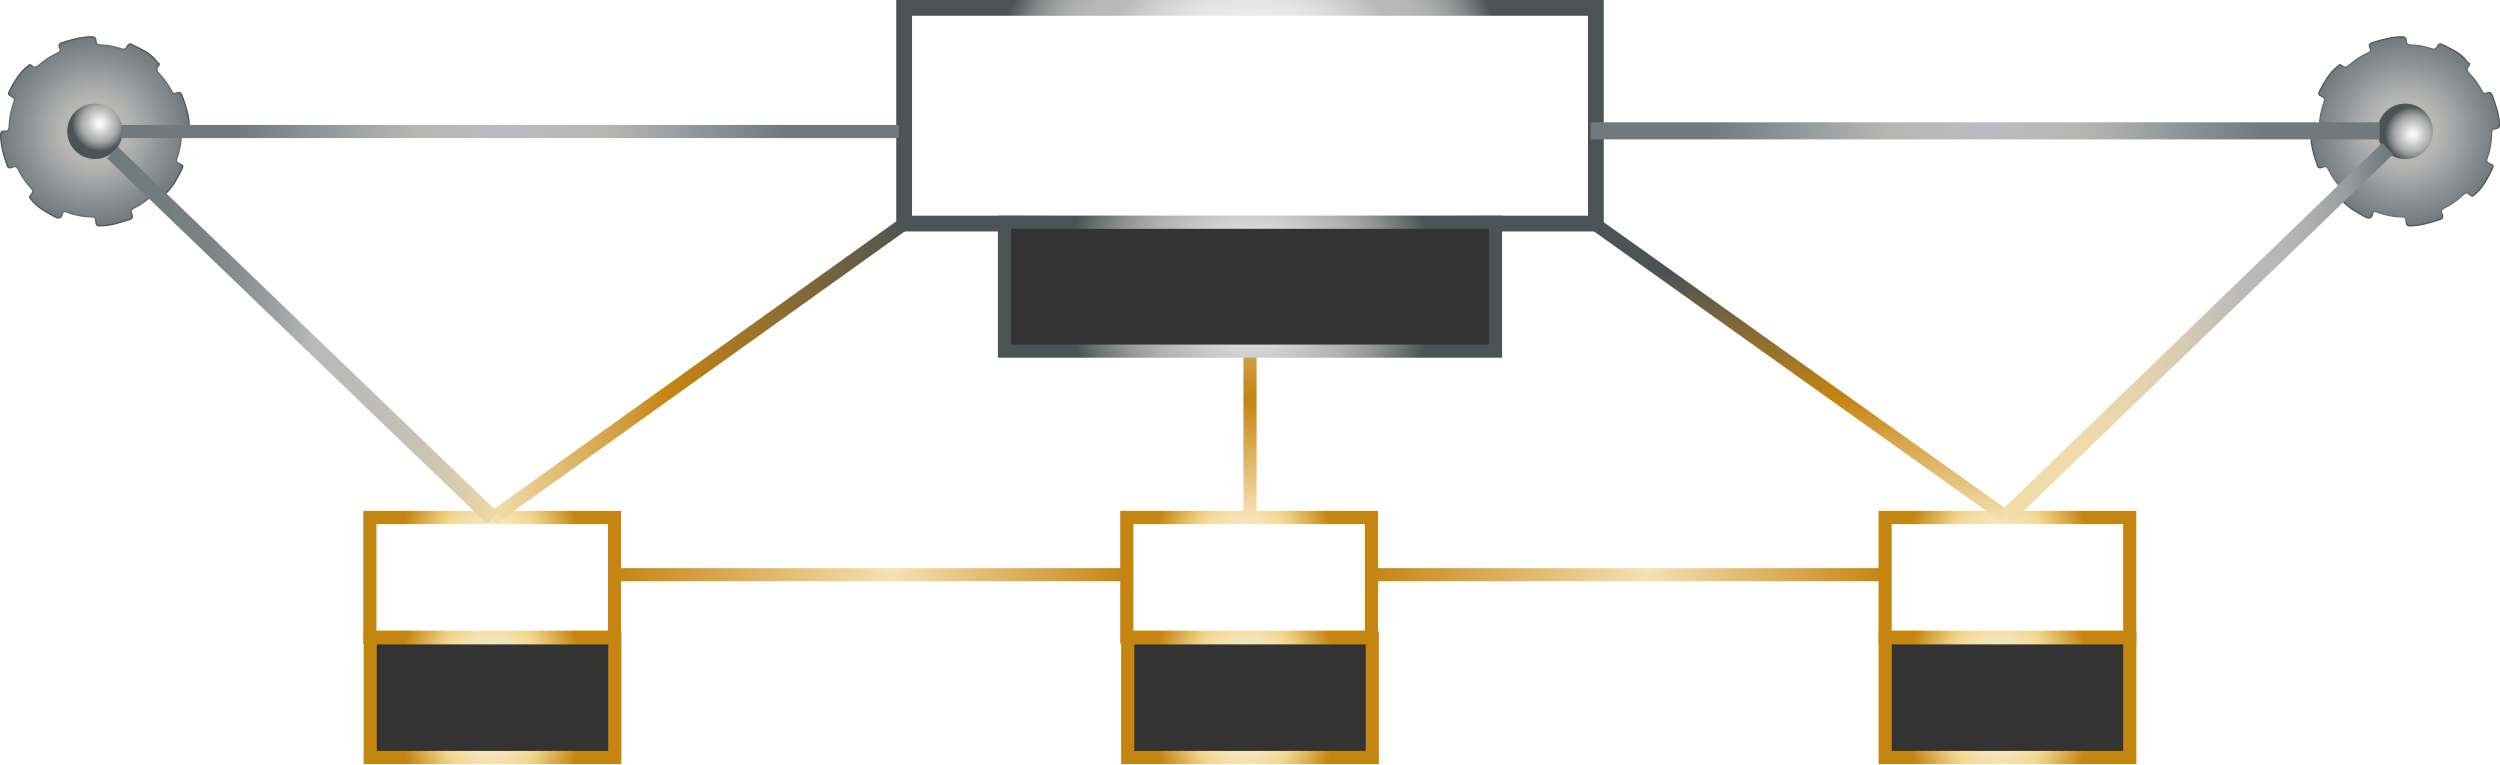
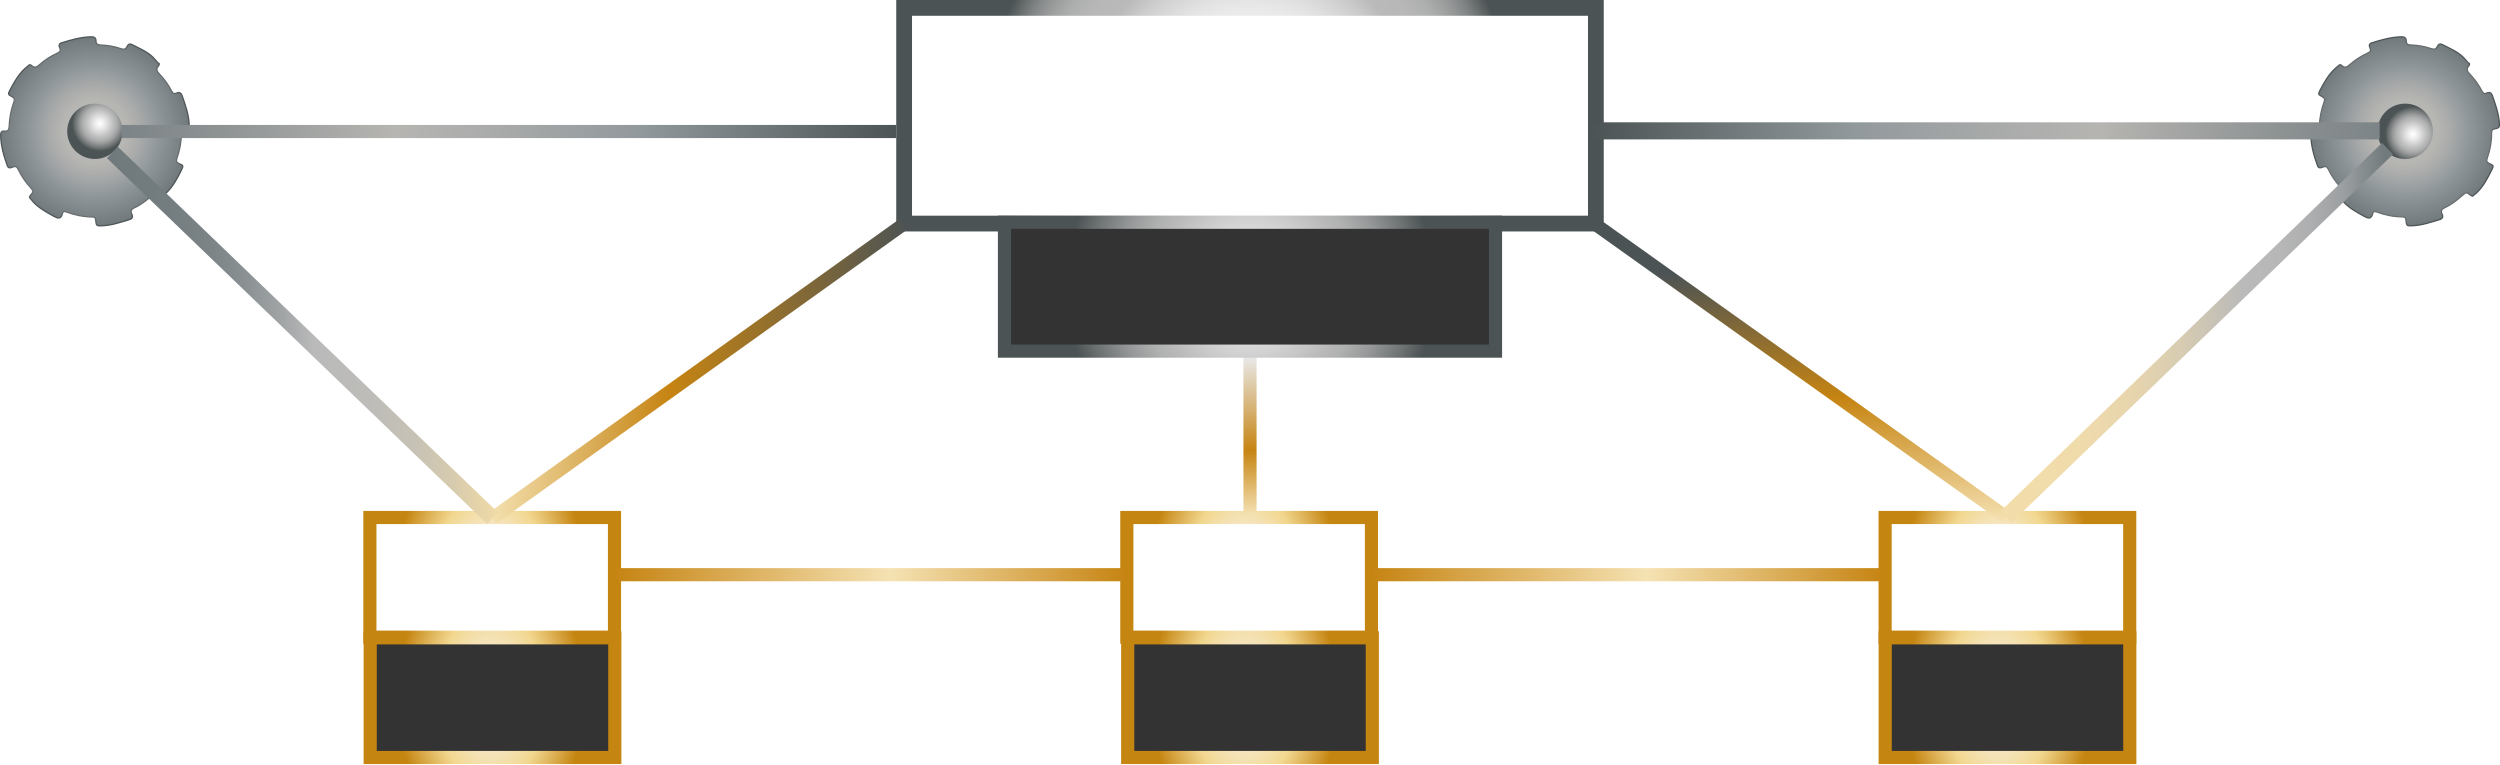
<svg xmlns="http://www.w3.org/2000/svg" xmlns:xlink="http://www.w3.org/1999/xlink" viewBox="0 0 1901 581">
  <defs>
-     <style>.cls-1,.cls-10,.cls-11,.cls-12,.cls-13,.cls-14,.cls-15,.cls-16,.cls-17,.cls-18,.cls-19,.cls-2,.cls-20,.cls-21,.cls-3,.cls-4,.cls-5,.cls-6,.cls-7,.cls-8,.cls-9{stroke-miterlimit:10;}.cls-1{fill:url(#Pewter_Radial);stroke:url(#Steel_Radial);}.cls-2,.cls-4{stroke-width:0;}.cls-2{fill:url(#Steel_Radial-2);stroke:url(#Steel_Radial-3);}.cls-3{fill:url(#Pewter_Radial-2);stroke:url(#Steel_Radial-4);}.cls-4{fill:url(#Steel_Radial-5);stroke:url(#Steel_Radial-6);}.cls-10,.cls-14,.cls-15,.cls-16,.cls-17,.cls-18,.cls-19,.cls-20,.cls-5,.cls-6,.cls-9{fill:none;}.cls-10,.cls-11,.cls-12,.cls-13,.cls-14,.cls-15,.cls-16,.cls-17,.cls-18,.cls-21,.cls-5,.cls-8,.cls-9{stroke-width:10px;}.cls-5{stroke:url(#Brass_Radial);}.cls-19,.cls-20,.cls-6{stroke-width:12px;}.cls-6{stroke:url(#radial-gradient);}.cls-7{stroke-width:13px;fill:url(#Steel_Radial-7);stroke:url(#Pewter_Radial-3);}.cls-8{fill:url(#Steel_Radial-8);stroke:url(#Pewter_Radial-4);}.cls-9{stroke:url(#Brass_Radial-2);}.cls-10{stroke:url(#Brass_Radial-3);}.cls-11,.cls-12,.cls-13,.cls-21{fill:#333;}.cls-11{stroke:url(#Brass_Radial-4);}.cls-12{stroke:url(#Brass_Radial-5);}.cls-13{stroke:url(#Brass_Radial-6);}.cls-14{stroke:url(#linear-gradient);}.cls-15{stroke:url(#linear-gradient-2);}.cls-16{stroke:url(#linear-gradient-3);}.cls-17{stroke:url(#linear-gradient-4);}.cls-18{stroke:url(#linear-gradient-5);}.cls-19{stroke:url(#linear-gradient-6);}.cls-20{stroke:url(#linear-gradient-7);}.cls-21{stroke:url(#Steel_Radial-9);}</style>
+     <style>.cls-1,.cls-10,.cls-11,.cls-12,.cls-13,.cls-14,.cls-15,.cls-16,.cls-17,.cls-18,.cls-19,.cls-2,.cls-20,.cls-21,.cls-3,.cls-4,.cls-5,.cls-6,.cls-7,.cls-8,.cls-9{stroke-miterlimit:10;}.cls-1{fill:url(#Pewter_Radial);stroke:url(#Steel_Radial);}.cls-2,.cls-4{stroke-width:0;}.cls-2{fill:url(#Steel_Radial-2);stroke:url(#Steel_Radial-3);}.cls-3{fill:url(#Pewter_Radial-2);stroke:url(#Steel_Radial-4);}.cls-4{fill:url(#Steel_Radial-5);stroke:url(#Steel_Radial-6);}.cls-10,.cls-14,.cls-15,.cls-16,.cls-17,.cls-18,.cls-19,.cls-20,.cls-5,.cls-6,.cls-7,.cls-9{fill:none;}.cls-10,.cls-11,.cls-12,.cls-13,.cls-14,.cls-15,.cls-16,.cls-17,.cls-18,.cls-21,.cls-5,.cls-8,.cls-9{stroke-width:10px;}.cls-5{stroke:url(#Brass_Radial);}.cls-19,.cls-20,.cls-6{stroke-width:12px;}.cls-6{stroke:url(#radial-gradient);}.cls-7{stroke-width:13px;stroke:url(#linear-gradient);}.cls-8{fill:url(#radial-gradient-2);stroke:url(#linear-gradient-2);}.cls-9{stroke:url(#Brass_Radial-2);}.cls-10{stroke:url(#Brass_Radial-3);}.cls-11,.cls-12,.cls-13,.cls-21{fill:#333;}.cls-11{stroke:url(#Brass_Radial-4);}.cls-12{stroke:url(#Brass_Radial-5);}.cls-13{stroke:url(#Brass_Radial-6);}.cls-14{stroke:url(#linear-gradient-3);}.cls-15{stroke:url(#linear-gradient-4);}.cls-16{stroke:url(#linear-gradient-5);}.cls-17{stroke:url(#linear-gradient-6);}.cls-18{stroke:url(#linear-gradient-7);}.cls-19{stroke:url(#linear-gradient-8);}.cls-20{stroke:url(#linear-gradient-9);}.cls-21{stroke:url(#Steel_Radial-7);}</style>
    <radialGradient id="Pewter_Radial" cx="72.13" cy="99.87" r="71.75" gradientUnits="userSpaceOnUse">
      <stop offset="0.01" stop-color="#bbbcc2" />
      <stop offset="0.33" stop-color="#b6b6b3" />
      <stop offset="0.35" stop-color="#b6b5b2" />
      <stop offset="0.5" stop-color="#a7a9a9" />
      <stop offset="0.67" stop-color="#91989c" />
      <stop offset="1" stop-color="#71797d" />
    </radialGradient>
    <radialGradient id="Steel_Radial" cx="72.13" cy="99.87" r="72.25" gradientUnits="userSpaceOnUse">
      <stop offset="0" stop-color="#eeebe9" />
      <stop offset="0" stop-color="#f9f8f8" />
      <stop offset="0" stop-color="#fff" />
      <stop offset="0.15" stop-color="#f0f0f0" />
      <stop offset="0.42" stop-color="#c9c9c9" />
      <stop offset="0.52" stop-color="#bababa" />
      <stop offset="0.6" stop-color="#b0b1b1" />
      <stop offset="0.73" stop-color="#969899" />
      <stop offset="0.89" stop-color="#6c7171" />
      <stop offset="1" stop-color="#4c5354" />
    </radialGradient>
    <radialGradient id="Steel_Radial-2" cx="-81.19" cy="1436.42" r="21.05" gradientTransform="matrix(0.77, -0.64, -0.64, -0.77, 1057.67, 1148.01)" xlink:href="#Steel_Radial" />
    <radialGradient id="Steel_Radial-3" cx="72.16" cy="99.84" r="21.05" xlink:href="#Steel_Radial" />
    <radialGradient id="Pewter_Radial-2" cx="1828.87" cy="99.87" r="71.75" xlink:href="#Pewter_Radial" />
    <radialGradient id="Steel_Radial-4" cx="1828.87" cy="99.87" r="72.25" xlink:href="#Steel_Radial" />
    <radialGradient id="Steel_Radial-5" cx="1264.54" cy="307.21" r="21.05" gradientTransform="matrix(0.77, -0.64, -0.64, -0.77, 1057.67, 1148.01)" xlink:href="#Steel_Radial" />
    <radialGradient id="Steel_Radial-6" cx="1828.9" cy="99.84" r="21.05" xlink:href="#Steel_Radial" />
    <radialGradient id="Brass_Radial" cx="1640.08" cy="441" r="136.29" gradientTransform="translate(92.98 77.46) scale(0.52 0.82)" gradientUnits="userSpaceOnUse">
      <stop offset="0.18" stop-color="#f8f0e4" />
      <stop offset="0.59" stop-color="#f2d78f" />
      <stop offset="1" stop-color="#c58511" />
    </radialGradient>
    <radialGradient id="radial-gradient" cx="950.5" cy="88" r="200.13" gradientUnits="userSpaceOnUse">
      <stop offset="0" stop-color="#eeebe9" />
      <stop offset="0" stop-color="#f9f8f8" />
      <stop offset="0" stop-color="#fff" />
      <stop offset="0.19" stop-color="#fcfcfc" />
      <stop offset="0.33" stop-color="#f3f3f3" />
      <stop offset="0.45" stop-color="#e3e3e3" />
      <stop offset="0.56" stop-color="#cdcdcd" />
      <stop offset="0.63" stop-color="#bababa" />
      <stop offset="0.72" stop-color="#b7b7b7" />
      <stop offset="0.79" stop-color="#adaeae" />
      <stop offset="0.85" stop-color="#9c9e9e" />
      <stop offset="0.91" stop-color="#848788" />
      <stop offset="0.96" stop-color="#656b6b" />
      <stop offset="1" stop-color="#4c5354" />
    </radialGradient>
-     <radialGradient id="Steel_Radial-7" cx="1509.5" cy="99.5" r="212.13" xlink:href="#Steel_Radial" />
-     <radialGradient id="Pewter_Radial-3" cx="1509.5" cy="99.5" r="212.18" xlink:href="#Pewter_Radial" />
-     <radialGradient id="Steel_Radial-8" cx="388" cy="100" r="208.95" xlink:href="#Steel_Radial" />
-     <radialGradient id="Pewter_Radial-4" cx="388" cy="100" r="208.98" xlink:href="#Pewter_Radial" />
-     <radialGradient id="Brass_Radial-2" cx="2743.69" r="136.29" xlink:href="#Brass_Radial" />
-     <radialGradient id="Brass_Radial-3" cx="538.37" r="136.29" xlink:href="#Brass_Radial" />
+     <linearGradient id="linear-gradient" x1="1809.5" y1="99.5" x2="1209.5" y2="99.5" gradientUnits="userSpaceOnUse">
+       <stop offset="0" stop-color="#7d8487" />
+       <stop offset="0.12" stop-color="#8c9192" />
+       <stop offset="0.34" stop-color="#b3b2af" />
+       <stop offset="0.35" stop-color="#b6b5b2" />
+       <stop offset="0.5" stop-color="#a7a9a9" />
+       <stop offset="0.67" stop-color="#91989c" />
+       <stop offset="1" stop-color="#4c5354" />
+     </linearGradient>
+     <radialGradient id="radial-gradient-2" cx="388" cy="100" r="208.95" gradientTransform="translate(0.31)" xlink:href="#Steel_Radial" />
+     <linearGradient id="linear-gradient-2" x1="92.5" y1="100" x2="683.5" y2="100" gradientTransform="translate(0.31)" gradientUnits="userSpaceOnUse">
+       <stop offset="0.01" stop-color="#7e8588" />
+       <stop offset="0.12" stop-color="#8d9293" />
+       <stop offset="0.34" stop-color="#b4b3b0" />
+       <stop offset="0.35" stop-color="#b6b5b2" />
+       <stop offset="0.5" stop-color="#a7a9a9" />
+       <stop offset="0.67" stop-color="#91989c" />
+       <stop offset="1" stop-color="#4c5354" />
+     </linearGradient>
+     <radialGradient id="Brass_Radial-2" cx="2743.69" cy="441" r="136.29" xlink:href="#Brass_Radial" />
+     <radialGradient id="Brass_Radial-3" cx="538.37" cy="441" r="136.29" xlink:href="#Brass_Radial" />
    <radialGradient id="Brass_Radial-4" cx="538.84" cy="552.61" r="136.29" xlink:href="#Brass_Radial" />
    <radialGradient id="Brass_Radial-5" cx="1641.32" cy="552.61" r="136.29" xlink:href="#Brass_Radial" />
    <radialGradient id="Brass_Radial-6" cx="2743.81" cy="552.61" r="136.29" xlink:href="#Brass_Radial" />
-     <linearGradient id="linear-gradient" x1="950" y1="170.5" x2="950" y2="389.5" gradientTransform="translate(0.5 6.84) scale(1 0.99)" gradientUnits="userSpaceOnUse">
+     <linearGradient id="linear-gradient-3" x1="950" y1="170.5" x2="950" y2="389.5" gradientTransform="matrix(1, 0, 0, 0.55, 0.49, 177.62)" gradientUnits="userSpaceOnUse">
      <stop offset="0" stop-color="#e9e9e9" />
      <stop offset="0.59" stop-color="#c68412" />
      <stop offset="1" stop-color="#f5e2b4" />
    </linearGradient>
-     <linearGradient id="linear-gradient-2" x1="379.01" y1="284.5" x2="689.99" y2="284.5" gradientTransform="matrix(1.01, 0.02, -0.03, 1, 0.49, -12.11)" gradientUnits="userSpaceOnUse">
+     <linearGradient id="linear-gradient-4" x1="379.01" y1="284.5" x2="689.99" y2="284.5" gradientTransform="matrix(1.01, 0.02, -0.03, 1, 0.49, -12.11)" gradientUnits="userSpaceOnUse">
      <stop offset="0" stop-color="#f4e1b0" />
      <stop offset="0.25" stop-color="#d9ab55" />
      <stop offset="0.43" stop-color="#c68412" />
      <stop offset="1" stop-color="#4c5354" />
    </linearGradient>
-     <linearGradient id="linear-gradient-3" x1="1369.5" y1="166.43" x2="1369.5" y2="397.57" gradientUnits="userSpaceOnUse">
+     <linearGradient id="linear-gradient-5" x1="1369.5" y1="166.43" x2="1369.5" y2="397.57" gradientUnits="userSpaceOnUse">
      <stop offset="0.18" stop-color="#4c5354" />
      <stop offset="0.59" stop-color="#c68412" />
      <stop offset="1" stop-color="#f5e2b3" />
    </linearGradient>
-     <linearGradient id="linear-gradient-4" x1="467.5" y1="437" x2="856.5" y2="437" gradientUnits="userSpaceOnUse">
+     <linearGradient id="linear-gradient-6" x1="467.5" y1="437" x2="856.5" y2="437" gradientUnits="userSpaceOnUse">
      <stop offset="0" stop-color="#c68412" />
      <stop offset="0.31" stop-color="#e1b96d" />
      <stop offset="0.54" stop-color="#f5e2b3" />
      <stop offset="1" stop-color="#c68412" />
    </linearGradient>
-     <linearGradient id="linear-gradient-5" x1="1042.5" x2="1431.5" xlink:href="#linear-gradient-4" />
-     <linearGradient id="linear-gradient-6" x1="81.34" y1="255" x2="378.66" y2="255" gradientUnits="userSpaceOnUse">
+     <linearGradient id="linear-gradient-7" x1="1042.5" x2="1431.5" xlink:href="#linear-gradient-6" />
+     <linearGradient id="linear-gradient-8" x1="81.34" y1="255" x2="378.66" y2="255" gradientUnits="userSpaceOnUse">
      <stop offset="0" stop-color="#eeebe9" />
      <stop offset="0" stop-color="#dfdedc" />
      <stop offset="0" stop-color="#b8baba" />
      <stop offset="0" stop-color="#7a8284" />
      <stop offset="0" stop-color="#70797c" />
      <stop offset="0.15" stop-color="#737c7e" />
      <stop offset="0.27" stop-color="#7c8486" />
      <stop offset="0.36" stop-color="#8c9294" />
      <stop offset="0.45" stop-color="#a2a5a6" />
      <stop offset="0.53" stop-color="#bababa" />
      <stop offset="0.67" stop-color="#bdbcb9" />
      <stop offset="0.79" stop-color="#c7c2b5" />
      <stop offset="0.89" stop-color="#d8ccae" />
      <stop offset="1" stop-color="#f0daa5" />
      <stop offset="1" stop-color="#f1dba5" />
    </linearGradient>
-     <linearGradient id="linear-gradient-7" x1="1521.31" y1="253" x2="1816.69" y2="253" gradientTransform="matrix(1, 0, -0.01, 1, -1.09, -4.87)" gradientUnits="userSpaceOnUse">
+     <linearGradient id="linear-gradient-9" x1="1521.31" y1="253" x2="1816.69" y2="253" gradientTransform="matrix(1, 0, -0.01, 1, -1.09, -4.87)" gradientUnits="userSpaceOnUse">
      <stop offset="0" stop-color="#eeebe9" />
      <stop offset="0" stop-color="#efe8da" />
      <stop offset="0" stop-color="#f2dfb3" />
      <stop offset="0" stop-color="#f3ddaa" />
      <stop offset="0.21" stop-color="#f0dbab" />
      <stop offset="0.35" stop-color="#e7d5ad" />
      <stop offset="0.48" stop-color="#d7ccb2" />
      <stop offset="0.6" stop-color="#c1beb8" />
      <stop offset="0.63" stop-color="#bababa" />
      <stop offset="0.73" stop-color="#b7b7b7" />
      <stop offset="0.81" stop-color="#adaeaf" />
      <stop offset="0.89" stop-color="#9c9fa1" />
      <stop offset="0.95" stop-color="#848b8d" />
      <stop offset="1" stop-color="#70797c" />
    </linearGradient>
-     <radialGradient id="Steel_Radial-9" cx="950.5" cy="218" r="140.83" xlink:href="#Steel_Radial" />
+     <radialGradient id="Steel_Radial-7" cx="950.5" cy="218" r="140.83" xlink:href="#Steel_Radial" />
  </defs>
  <g id="Layer_2" data-name="Layer 2">
    <g id="Layer_3" data-name="Layer 3">
      <path class="cls-1" d="M22.44,150.18l2.83,3.37c4.4,4.76,10,7.73,15.57,10.85,3.07,1.72,5.57,2.55,6.62-2,.37-1.58,1.32-1.84,2.83-1.29A59.41,59.41,0,0,0,70.54,165c1.71,0,2,.95,2.19,2.38.51,4.5.62,4.5,5.25,4.28,7.1-.34,13.74-2.67,20.45-4.69,2.2-.66,2.81-2.11,1.83-4.1-1.22-2.46-.4-3.8,2-4.9,5-2.31,9.23-5.7,13.34-9.3,3.08-2.7,3.13-2.64,6.45-.08a2.86,2.86,0,0,0,1.42.6l2.89-2.42c5.31-4.93,8.47-11.29,11.67-17.61,1.5-3,1.39-3.45-1.65-4.67-2.1-.84-2.62-1.9-1.88-4.07a57.22,57.22,0,0,0,3.4-19.7c0-1.67.64-2.39,2.31-2.68,3.44-.61,3.77-1.19,3.54-4.59-.48-7.2-2.91-13.9-5.25-20.62-.73-2.08-2.06-3.13-4.35-2-1.68.8-2.79.14-3.56-1.41a55.83,55.83,0,0,0-9.46-13.23c-1.89-2-2.77-3.88-.53-6.15a2.49,2.49,0,0,0,.51-1.47l-.4-.48c-1.16-.35-1.51-1.53-2.31-2.25-4.73-6-11.68-8.65-18.17-12-1.58-.82-2.93-.09-3.59,1.47-1,2.27-2.5,2.47-4.58,1.74A54.32,54.32,0,0,0,76.3,34.21c-2.1-.09-3.32-.77-3.31-3.14,0-2.19-1.34-3.11-3.5-3.07-7.85.14-15.3,2.27-22.7,4.59-2,.63-2.2,2.15-1.39,3.78,1.08,2.18.15,3.14-1.8,4.05a53.2,53.2,0,0,0-13.4,8.65c-2.1,1.89-4,3.06-6.37.62-.36-.37-1-.34-1.49-.42L19,52.1c-5,4.63-8.31,10.4-11.39,16.34-1.65,3.17-1.65,3.38,1.51,5.06,1.72.91,2.22,2,1.53,3.79a60.19,60.19,0,0,0-3.68,19c-.11,2.43-1,3.73-3.62,3.42-2-.22-2.83.82-2.82,2.81.06,8.19,2.31,15.92,5.06,23.53.74,2.06,2.43,1.75,3.93,1.05,2.19-1,3.32-.45,4.36,1.78A56,56,0,0,0,23,142.38c2.71,3.08,2.65,3.14,0,6.38A2.87,2.87,0,0,0,22.44,150.18Z" />
      <circle class="cls-2" cx="72.16" cy="99.84" r="21.05" />
      <path class="cls-3" d="M1779.18,150.18l2.83,3.37c4.39,4.76,10,7.73,15.56,10.85,3.07,1.72,5.58,2.55,6.63-2,.36-1.58,1.31-1.84,2.83-1.29a59.37,59.37,0,0,0,20.25,3.86c1.7,0,2,.95,2.19,2.38.51,4.5.61,4.5,5.24,4.28,7.11-.34,13.74-2.67,20.45-4.69,2.2-.66,2.82-2.11,1.83-4.1-1.22-2.46-.4-3.8,2-4.9,5-2.31,9.24-5.7,13.35-9.3,3.07-2.7,3.13-2.64,6.44-.08a2.9,2.9,0,0,0,1.42.6l2.89-2.42c5.32-4.93,8.47-11.29,11.67-17.61,1.5-3,1.39-3.45-1.65-4.67-2.09-.84-2.62-1.9-1.88-4.07a56.75,56.75,0,0,0,3.4-19.7c0-1.67.65-2.39,2.32-2.68,3.43-.61,3.76-1.19,3.53-4.59-.48-7.2-2.91-13.9-5.25-20.62-.72-2.08-2-3.13-4.35-2-1.68.8-2.79.14-3.55-1.41a55.58,55.58,0,0,0-9.47-13.23c-1.88-2-2.76-3.88-.53-6.15a2.57,2.57,0,0,0,.52-1.47l-.41-.48c-1.15-.35-1.51-1.53-2.31-2.25-4.73-6-11.68-8.65-18.16-12-1.59-.82-2.94-.09-3.6,1.47-1,2.27-2.49,2.47-4.58,1.74A54.26,54.26,0,0,0,1833,34.21c-2.1-.09-3.32-.77-3.31-3.14,0-2.19-1.34-3.11-3.49-3.07-7.86.14-15.3,2.27-22.7,4.59-2,.63-2.21,2.15-1.4,3.78,1.08,2.18.16,3.14-1.79,4.05a53.25,53.25,0,0,0-13.41,8.65c-2.09,1.89-4,3.06-6.36.62-.37-.37-1-.34-1.49-.42l-3.38,2.83c-5,4.63-8.3,10.4-11.39,16.34-1.65,3.17-1.64,3.38,1.51,5.06,1.72.91,2.22,2,1.53,3.79a60.75,60.75,0,0,0-3.68,19c-.1,2.43-1,3.73-3.61,3.42-2-.22-2.84.82-2.83,2.81.07,8.19,2.31,15.92,5.06,23.53.74,2.06,2.44,1.75,3.94,1.05,2.19-1,3.32-.45,4.35,1.78a56.57,56.57,0,0,0,9.17,13.45c2.72,3.08,2.65,3.14,0,6.38A2.79,2.79,0,0,0,1779.18,150.18Z" />
      <circle class="cls-4" cx="1828.9" cy="99.84" r="21.05" />
    </g>
    <g id="Layer_4" data-name="Layer 4">
      <rect class="cls-5" x="856.85" y="393.5" width="186" height="91" />
      <rect class="cls-6" x="687.5" y="6" width="526" height="164" />
      <line class="cls-7" x1="1809.5" y1="99.5" x2="1209.5" y2="99.5" />
-       <line class="cls-8" x1="92.5" y1="100" x2="683.5" y2="100" />
+       <line class="cls-8" x1="92.5" y1="100" x2="681.5" y2="100" />
      <rect class="cls-9" x="1433.44" y="393.5" width="186" height="91" />
      <rect class="cls-10" x="281.26" y="393.5" width="186" height="91" />
      <rect class="cls-11" x="281.5" y="485" width="186" height="91" />
      <rect class="cls-12" x="857.5" y="485" width="186" height="91" />
      <rect class="cls-13" x="1433.5" y="485" width="186" height="91" />
-       <line class="cls-14" x1="950.51" y1="391" x2="950.51" y2="175" />
+       <line class="cls-14" x1="950.51" y1="391" x2="950.5" y2="271" />
      <line class="cls-15" x1="374.5" y1="394" x2="687" y2="170.5" />
      <line class="cls-16" x1="1526" y1="393.5" x2="1213" y2="170.5" />
      <line class="cls-17" x1="467.5" y1="437" x2="856.5" y2="437" />
      <line class="cls-18" x1="1042.5" y1="437" x2="1431.5" y2="437" />
      <line class="cls-19" x1="374.5" y1="394" x2="85.5" y2="116" />
      <line class="cls-20" x1="1525.5" y1="393" x2="1815.5" y2="113" />
      <rect class="cls-21" x="763.8" y="169" width="373.39" height="98" />
    </g>
  </g>
</svg>
